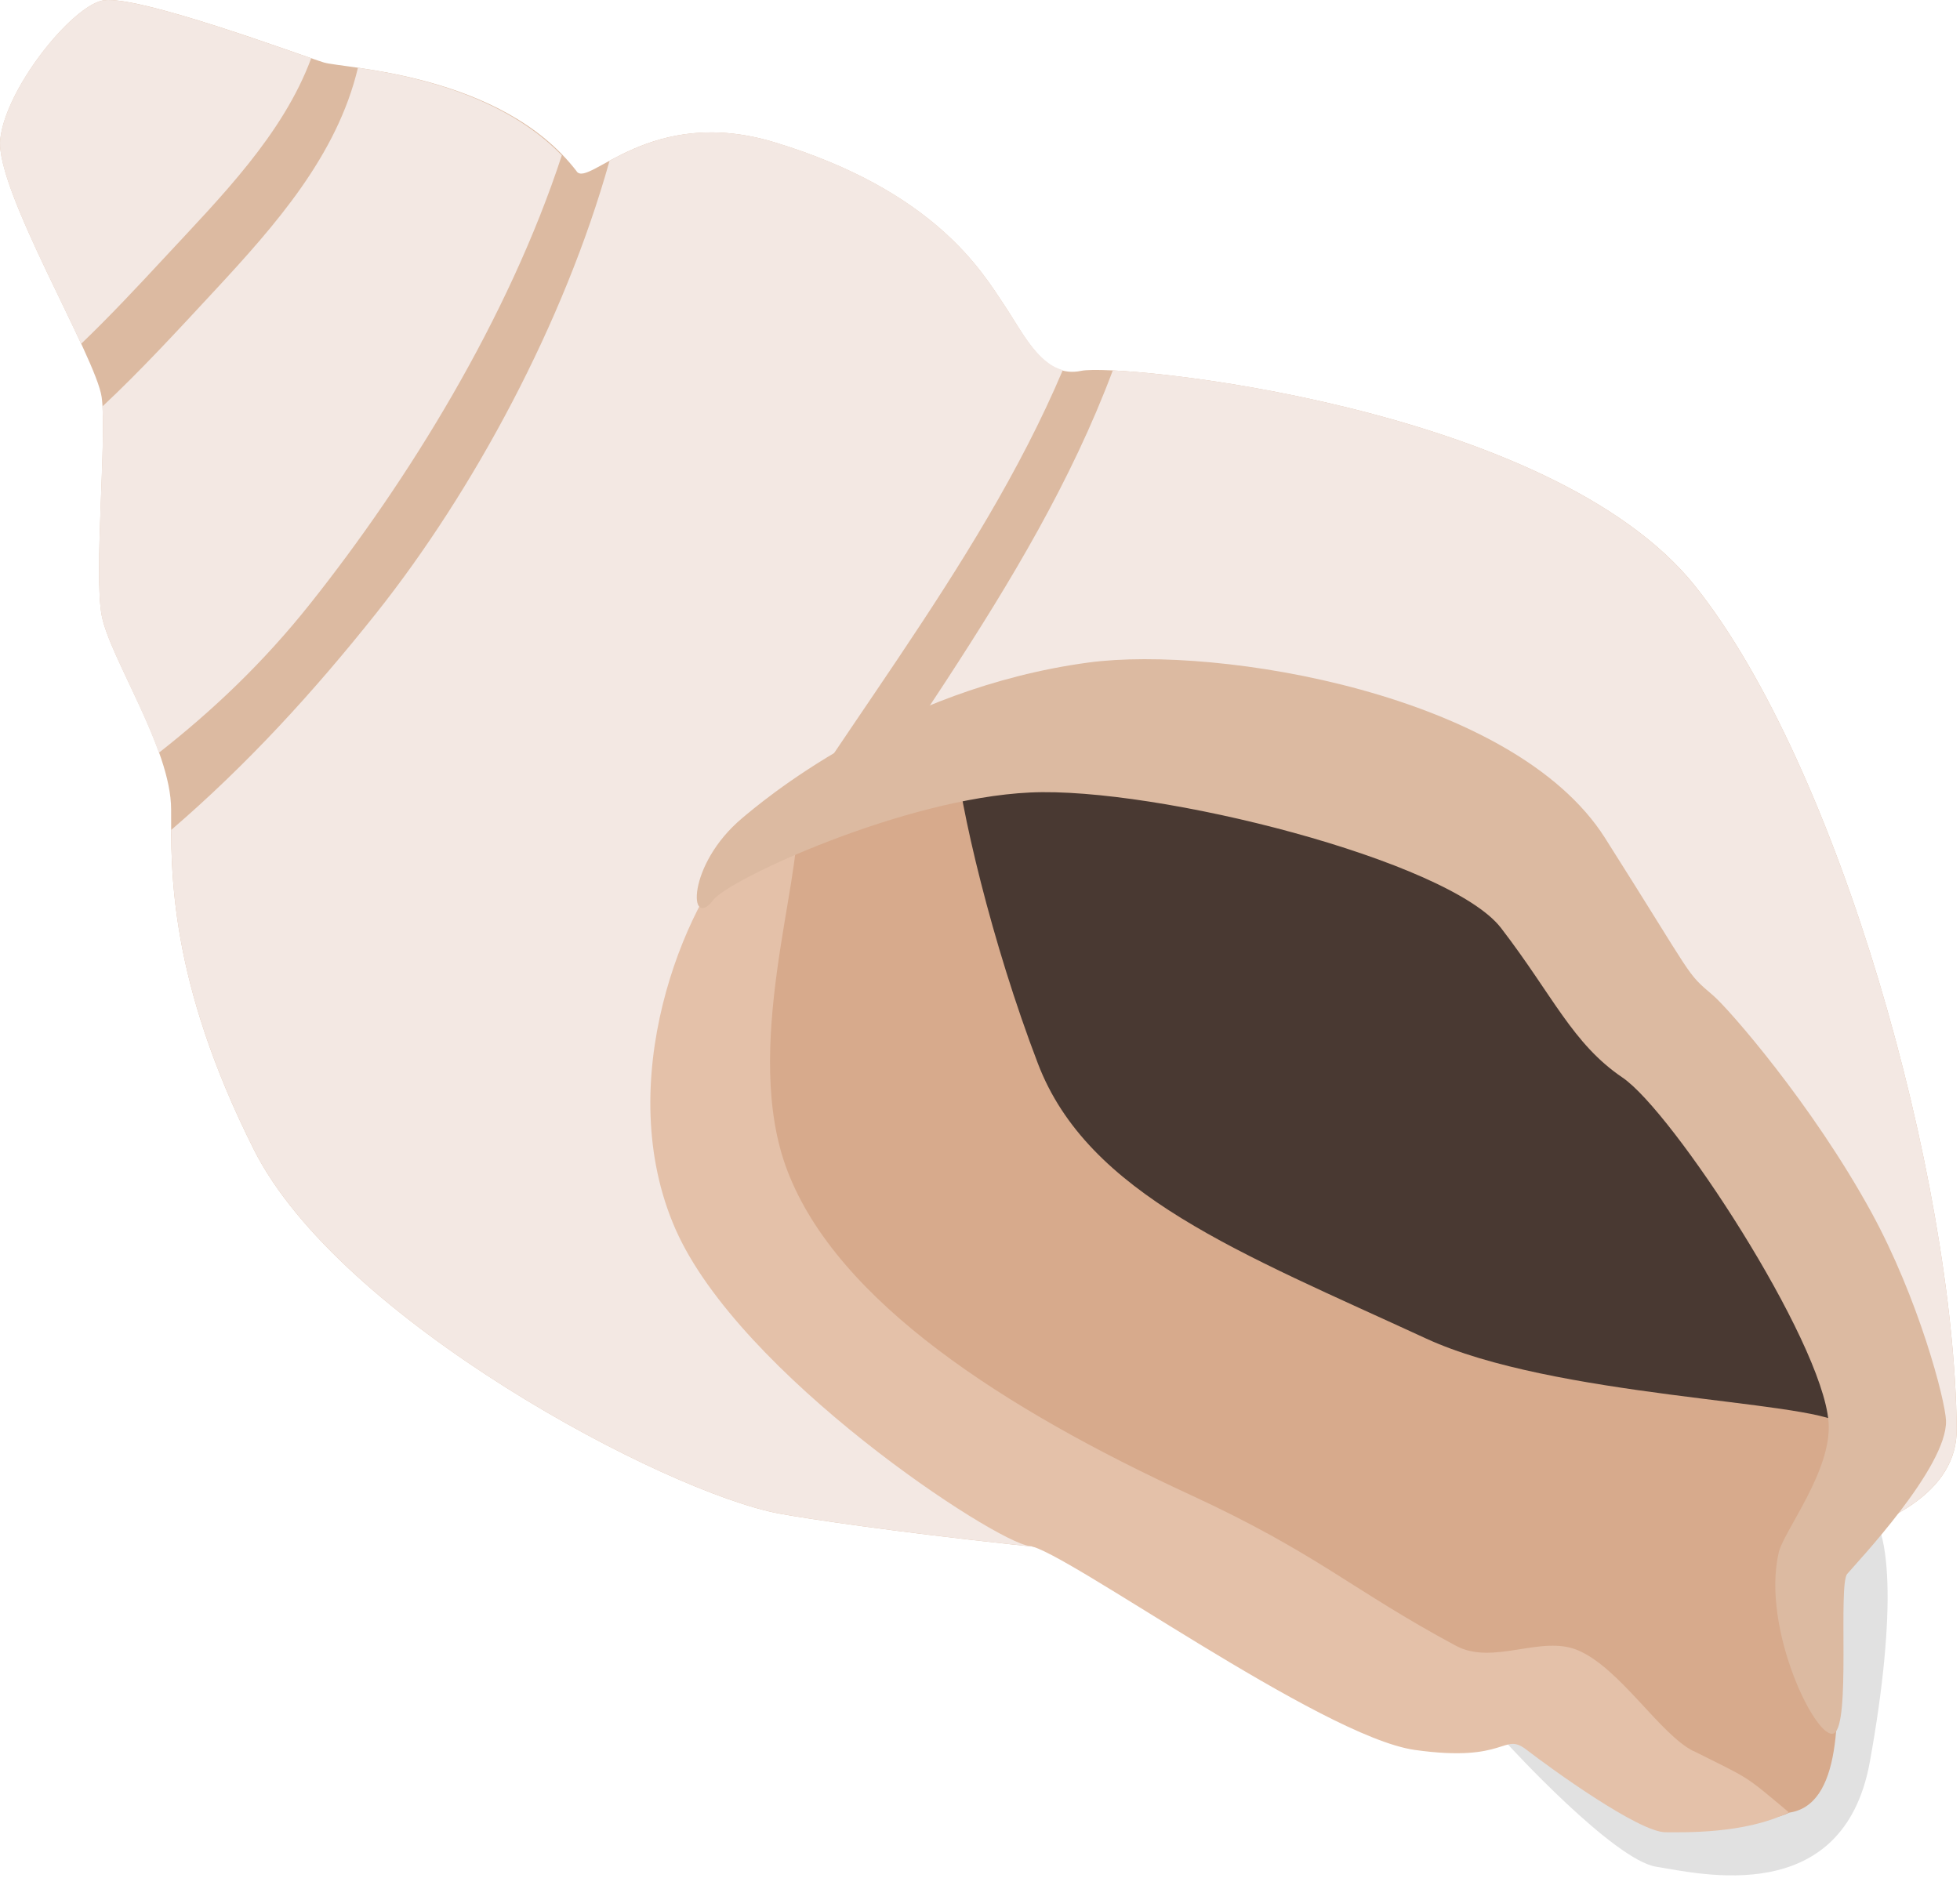
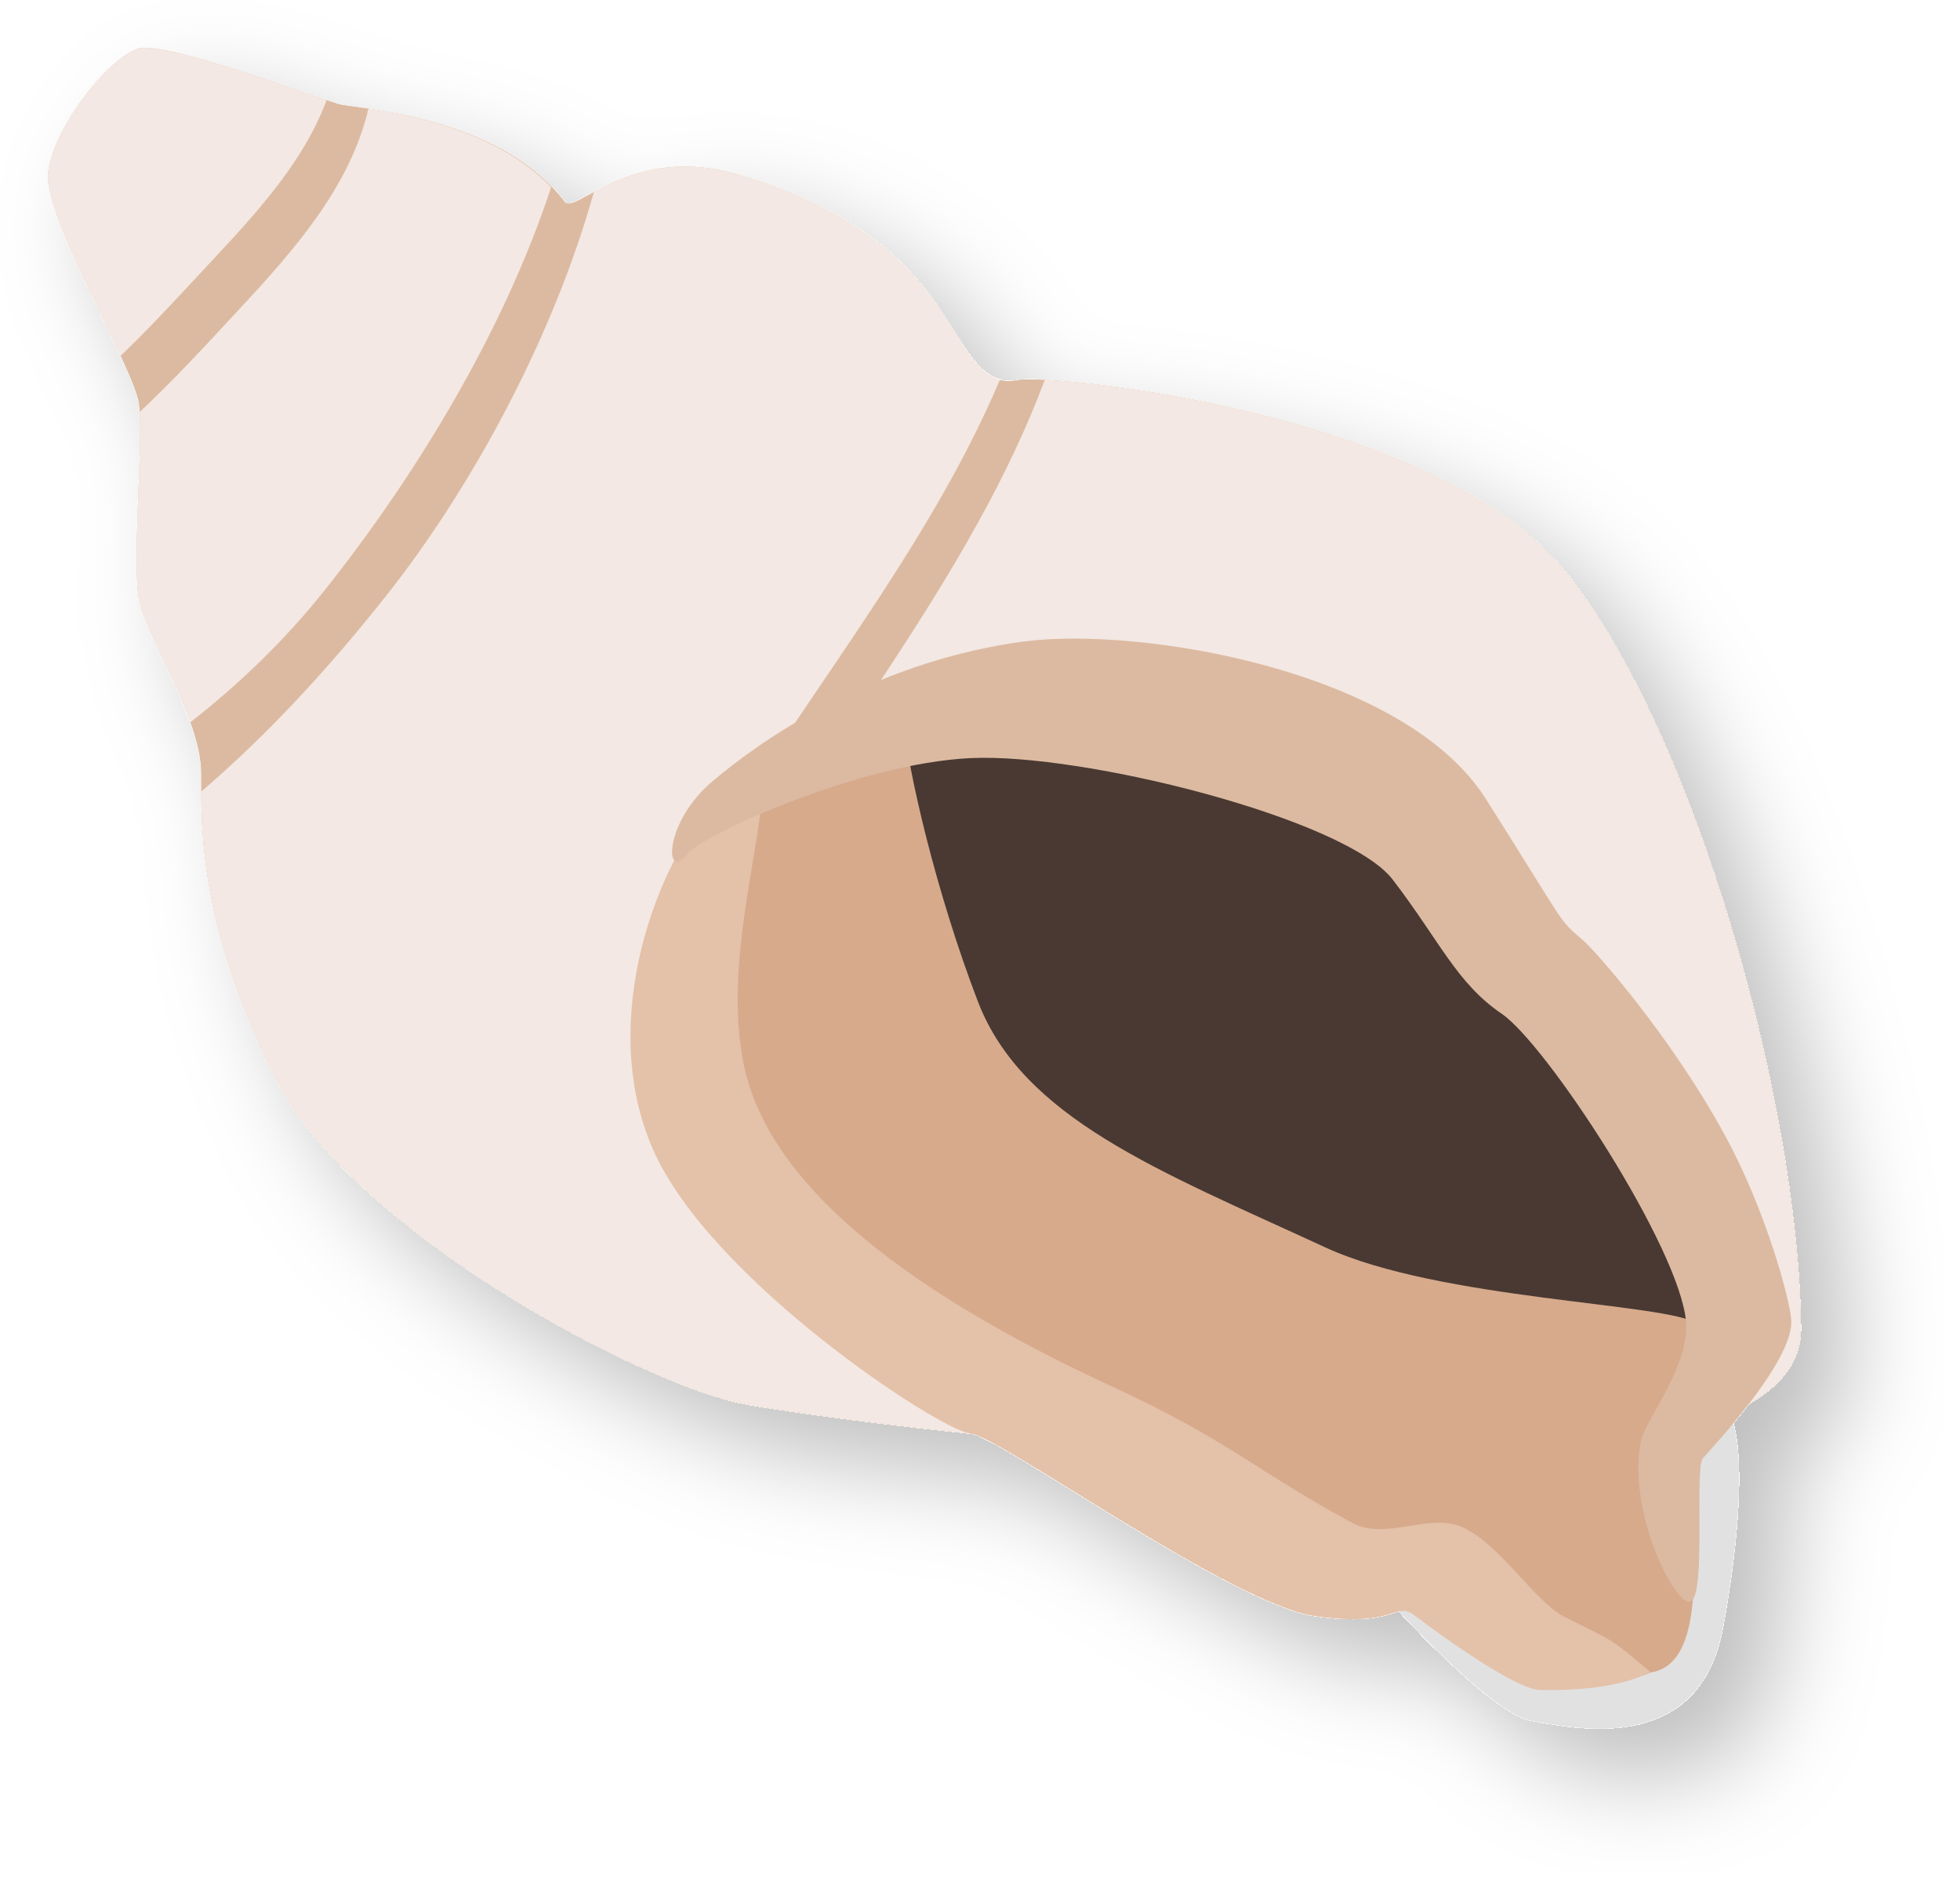
- <svg xmlns="http://www.w3.org/2000/svg" width="240" height="230" viewBox="0 0 240 230" fill="none">
-   <path d="M70.62 21.006C72.13 22.975 79.644 12.834 94.802 17.42C114.49 23.377 120.298 33.373 122.91 37.28C125.526 41.186 127.812 46.397 132.389 45.42C136.962 44.444 189.911 49.651 207.572 71.787C225.22 93.92 239.26 144.377 239.598 174.979C239.927 205.58 109.509 187.994 95.469 185.393C81.428 182.791 41.543 161.635 31.083 140.799C20.624 119.963 20.953 106.619 20.953 99.131C20.953 91.643 13.435 80.58 12.454 75.37C11.474 70.159 13.109 53.557 12.454 48.674C11.799 43.791 -0.621 23.194 0.034 17.053C0.689 10.912 8.533 1.061 12.454 0.084C16.376 -0.892 37.213 6.92 39.664 7.655C42.115 8.389 61.395 8.959 70.632 21.006" fill="#DCBAA1" />
-   <path d="M20.302 31.381C27.031 24.135 34.644 16.491 38.107 7.135C32.608 5.233 15.917 -0.775 12.446 0.084C8.524 1.061 0.68 10.909 0.025 17.053C-0.461 21.584 6.159 33.959 9.936 42.108C13.446 38.745 16.811 35.143 20.302 31.381ZM12.446 75.366C13.152 79.12 17.219 85.893 19.454 92.198C26.035 87.034 32.259 81.155 38.009 73.909C50.025 58.783 62.246 39.002 68.795 19.026C61.505 11.467 50.084 9.209 43.829 8.299C41.287 19.026 33.726 27.576 26.247 35.635C21.654 40.584 17.254 45.373 12.548 49.776C12.897 55.678 11.528 70.495 12.446 75.366Z" fill="#F3E8E3" />
-   <path d="M207.563 71.787C192.134 52.44 149.754 46.022 136.263 45.365C126.145 72.381 106.582 94.768 91.817 121.104C89.985 124.369 86.224 117.76 87.471 115.541C101.025 91.37 119.615 70.162 130.141 45.327C127.004 44.495 125.058 40.475 122.921 37.276C120.305 33.37 114.512 23.373 94.813 17.416C85.071 14.471 78.502 17.596 74.639 19.69C69.078 39.561 57.959 60.135 46.076 75.096C38.342 84.826 30.231 93.682 20.956 101.655C21.003 109.467 21.701 122.112 31.082 140.795C41.542 161.631 81.412 182.787 95.468 185.389C109.524 187.991 239.922 205.576 239.593 174.975C239.267 144.373 225.215 93.916 207.567 71.784" fill="#F3E8E3" />
-   <path d="M184.683 213.697C184.683 213.697 197.59 227.826 202.818 228.639C208.045 229.455 225.69 233.85 228.961 215.783C232.232 197.717 231.738 185.674 227.98 184.533C224.223 183.393 184.189 199.67 183.698 204.221C183.208 208.78 184.683 213.697 184.683 213.697Z" fill="#E1E1E1" />
-   <path d="M90.88 103.358C83.692 110.85 224.538 225.076 224.538 213.709C224.534 200.764 222.412 200.557 222.083 193.822C221.757 187.092 232.546 160.654 220.616 144.701C215.549 137.932 195.775 112.151 190.872 104.986C185.97 97.822 150.018 87.08 141.849 86.104C133.68 85.127 98.053 95.873 90.865 103.358" fill="#493932" />
-   <path d="M225.443 174.354C221.423 171.526 190.228 171.143 174.619 163.94C151.951 153.475 133.216 146.33 127.086 130.248C121.447 115.518 117.513 98.803 116.85 91.295C116.474 87.022 91.817 102.401 90.899 103.358C83.71 110.85 84.542 125.842 92.385 143.748C100.229 161.654 126.137 184.065 130.287 184.494C134.436 184.916 163.309 207.553 174.745 209.178C186.185 210.803 188.801 210.069 191.742 212.35C194.684 214.623 200.237 219.272 203.508 219.272C205.571 219.272 213.709 224.697 219.086 222.01C225.396 221.088 225.427 210.561 224.647 199.33C223.933 189.022 230.761 178.076 225.463 174.354" fill="#D7AA8C" />
-   <path d="M207.368 214.479C203.254 212.42 198.41 204.35 193.233 202.131C188.715 200.198 182.856 204.03 178.279 201.573C165.533 194.737 161.364 190.291 145.759 183.088C123.087 172.627 102.54 159.455 96.41 143.377C90.771 128.647 98.234 107.741 97.575 100.213C97.198 95.94 91.794 102.377 90.873 103.334C83.684 110.827 74.859 132.631 82.703 150.522C90.547 168.412 121.91 188.92 126.04 189.342C130.193 189.772 161.776 212.694 173.22 214.327C184.66 215.952 184.005 212.045 186.947 214.327C189.888 216.6 200.673 224.412 203.94 224.412C206.003 224.412 213.67 224.659 219.043 221.971C213.411 217.252 214.451 218.014 207.356 214.452" fill="#E4C1A9" />
-   <path d="M87.323 110.237C89.355 107.639 110.678 97.795 126.118 97.065C141.563 96.334 177.416 105.366 183.805 113.666C190.178 121.967 192.547 127.826 198.673 131.979C204.803 136.131 223.087 164.041 223.902 174.131C224.385 180.053 218.416 187.506 217.8 190.162C215.647 199.487 222.42 213.28 224.546 212.303C226.667 211.326 225.048 194.135 226.189 192.772C227.334 191.412 238.464 179.666 238.284 174.002C238.202 171.479 234.935 159.057 229.13 148.451C221.898 135.241 211.67 123.541 209.764 121.916C206.332 118.987 207.721 120.287 196.528 102.627C185.335 84.971 149.112 79.034 133.307 81.143C109.286 84.369 92.9 98.518 90.9 100.186C84.037 105.936 84.343 114.08 87.343 110.237" fill="#DCBAA1" />
+ <svg xmlns="http://www.w3.org/2000/svg" width="123" height="118" viewBox="0 0 123 118" fill="none">
+   <g filter="url(#filter0_d_1619_183)">
+     <path d="M35.427 12.646C36.12 13.55 39.57 8.893 46.53 10.999C55.571 13.734 58.237 18.324 59.437 20.118C60.638 21.912 61.688 24.304 63.789 23.856C65.889 23.407 90.202 25.798 98.311 35.963C106.415 46.126 112.862 69.294 113.017 83.346C113.168 97.397 53.283 89.322 46.837 88.127C40.39 86.933 22.075 77.219 17.273 67.651C12.47 58.084 12.621 51.957 12.621 48.518C12.621 45.08 9.169 40 8.719 37.608C8.268 35.215 9.019 27.592 8.719 25.35C8.418 23.108 2.715 13.65 3.015 10.83C3.316 8.011 6.918 3.487 8.719 3.039C10.519 2.59 20.087 6.178 21.213 6.515C22.338 6.852 31.191 7.114 35.432 12.646" fill="#DCBAA1" />
+     <path d="M12.322 17.41C15.412 14.082 18.907 10.572 20.498 6.277C17.973 5.403 10.309 2.644 8.715 3.039C6.914 3.487 3.312 8.009 3.012 10.831C2.788 12.911 5.828 18.593 7.562 22.335C9.174 20.791 10.719 19.137 12.322 17.41ZM8.715 37.606C9.039 39.33 10.906 42.44 11.933 45.335C14.955 42.964 17.813 40.264 20.453 36.937C25.97 29.992 31.582 20.909 34.589 11.736C31.241 8.266 25.997 7.229 23.125 6.811C21.958 11.736 18.486 15.663 15.052 19.363C12.943 21.636 10.923 23.834 8.762 25.856C8.922 28.566 8.293 35.37 8.715 37.606Z" fill="#F3E8E3" />
+     <path d="M98.307 35.963C91.223 27.079 71.763 24.132 65.569 23.831C60.922 36.235 51.94 46.515 45.16 58.608C44.319 60.107 42.592 57.072 43.164 56.053C49.388 44.954 57.924 35.217 62.757 23.813C61.317 23.431 60.423 21.585 59.442 20.116C58.241 18.322 55.581 13.732 46.536 10.997C42.062 9.645 39.046 11.079 37.272 12.041C34.719 21.165 29.613 30.612 24.157 37.482C20.606 41.95 16.881 46.016 12.623 49.677C12.644 53.264 12.965 59.07 17.272 67.649C22.075 77.217 40.382 86.931 46.836 88.126C53.291 89.32 113.166 97.395 113.015 83.344C112.865 69.292 106.413 46.124 98.309 35.961" fill="#F3E8E3" />
+     <path d="M87.802 101.124C87.802 101.124 93.728 107.612 96.129 107.985C98.529 108.36 106.631 110.378 108.133 102.082C109.635 93.786 109.408 88.257 107.683 87.733C105.957 87.209 87.575 94.683 87.35 96.773C87.124 98.866 87.802 101.124 87.802 101.124Z" fill="#E1E1E1" />
+     <path d="M44.73 50.459C41.429 53.899 106.102 106.349 106.102 101.13C106.1 95.186 105.126 95.09 104.975 91.998C104.825 88.908 109.779 76.768 104.301 69.443C101.975 66.335 92.895 54.497 90.644 51.207C88.393 47.917 71.885 42.985 68.134 42.537C64.382 42.088 48.024 47.023 44.723 50.459" fill="#493932" />
+     <path d="M106.517 83.059C104.671 81.76 90.347 81.584 83.18 78.277C72.772 73.472 64.169 70.191 61.354 62.807C58.765 56.043 56.959 48.368 56.654 44.92C56.481 42.958 45.16 50.02 44.738 50.459C41.437 53.899 41.819 60.783 45.421 69.005C49.022 77.228 60.919 87.518 62.824 87.715C64.729 87.909 77.987 98.303 83.238 99.049C88.491 99.795 89.692 99.458 91.043 100.505C92.393 101.549 94.943 103.684 96.445 103.684C97.392 103.684 101.129 106.175 103.598 104.941C106.495 104.518 106.51 99.684 106.152 94.527C105.824 89.794 108.959 84.768 106.526 83.059" fill="#D7AA8C" />
+     <path d="M98.218 101.483C96.328 100.538 94.104 96.832 91.727 95.813C89.653 94.925 86.962 96.685 84.861 95.557C79.008 92.418 77.094 90.377 69.928 87.069C59.518 82.266 50.083 76.218 47.269 68.835C44.679 62.071 48.106 52.472 47.803 49.015C47.631 47.053 45.149 50.009 44.726 50.448C41.425 53.889 37.373 63.901 40.975 72.116C44.576 80.331 58.978 89.747 60.874 89.941C62.781 90.138 77.283 100.663 82.538 101.413C87.791 102.159 87.49 100.366 88.841 101.413C90.191 102.457 95.144 106.044 96.644 106.044C97.591 106.044 101.111 106.157 103.579 104.923C100.993 102.757 101.47 103.106 98.212 101.47" fill="#E4C1A9" />
+     <path d="M43.096 53.618C44.029 52.425 53.82 47.905 60.91 47.57C68.002 47.234 84.465 51.381 87.398 55.193C90.325 59.004 91.412 61.694 94.225 63.601C97.04 65.508 105.435 78.323 105.81 82.956C106.031 85.676 103.291 89.098 103.008 90.318C102.019 94.599 105.129 100.932 106.105 100.484C107.079 100.036 106.336 92.142 106.86 91.516C107.386 90.891 112.496 85.498 112.414 82.897C112.376 81.739 110.876 76.035 108.21 71.165C104.89 65.099 100.193 59.727 99.318 58.981C97.742 57.636 98.38 58.233 93.24 50.124C88.101 42.017 71.468 39.29 64.211 40.259C53.181 41.74 45.657 48.237 44.739 49.003C41.587 51.643 41.728 55.383 43.105 53.618" fill="#DCBAA1" />
+   </g>
+   <defs>
+     <filter id="filter0_d_1619_183" x="0" y="0" width="122.017" height="117.471" filterUnits="userSpaceOnUse" color-interpolation-filters="sRGB">
+       <feFlood flood-opacity="0" result="BackgroundImageFix" />
+       <feColorMatrix in="SourceAlpha" type="matrix" values="0 0 0 0 0 0 0 0 0 0 0 0 0 0 0 0 0 0 127 0" result="hardAlpha" />
+       <feOffset dx="3" dy="3" />
+       <feGaussianBlur stdDeviation="3" />
+       <feComposite in2="hardAlpha" operator="out" />
+       <feColorMatrix type="matrix" values="0 0 0 0 0 0 0 0 0 0 0 0 0 0 0 0 0 0 0.25 0" />
+       <feBlend mode="normal" in2="BackgroundImageFix" result="effect1_dropShadow_1619_183" />
+       <feBlend mode="normal" in="SourceGraphic" in2="effect1_dropShadow_1619_183" result="shape" />
+     </filter>
+   </defs>
</svg>
